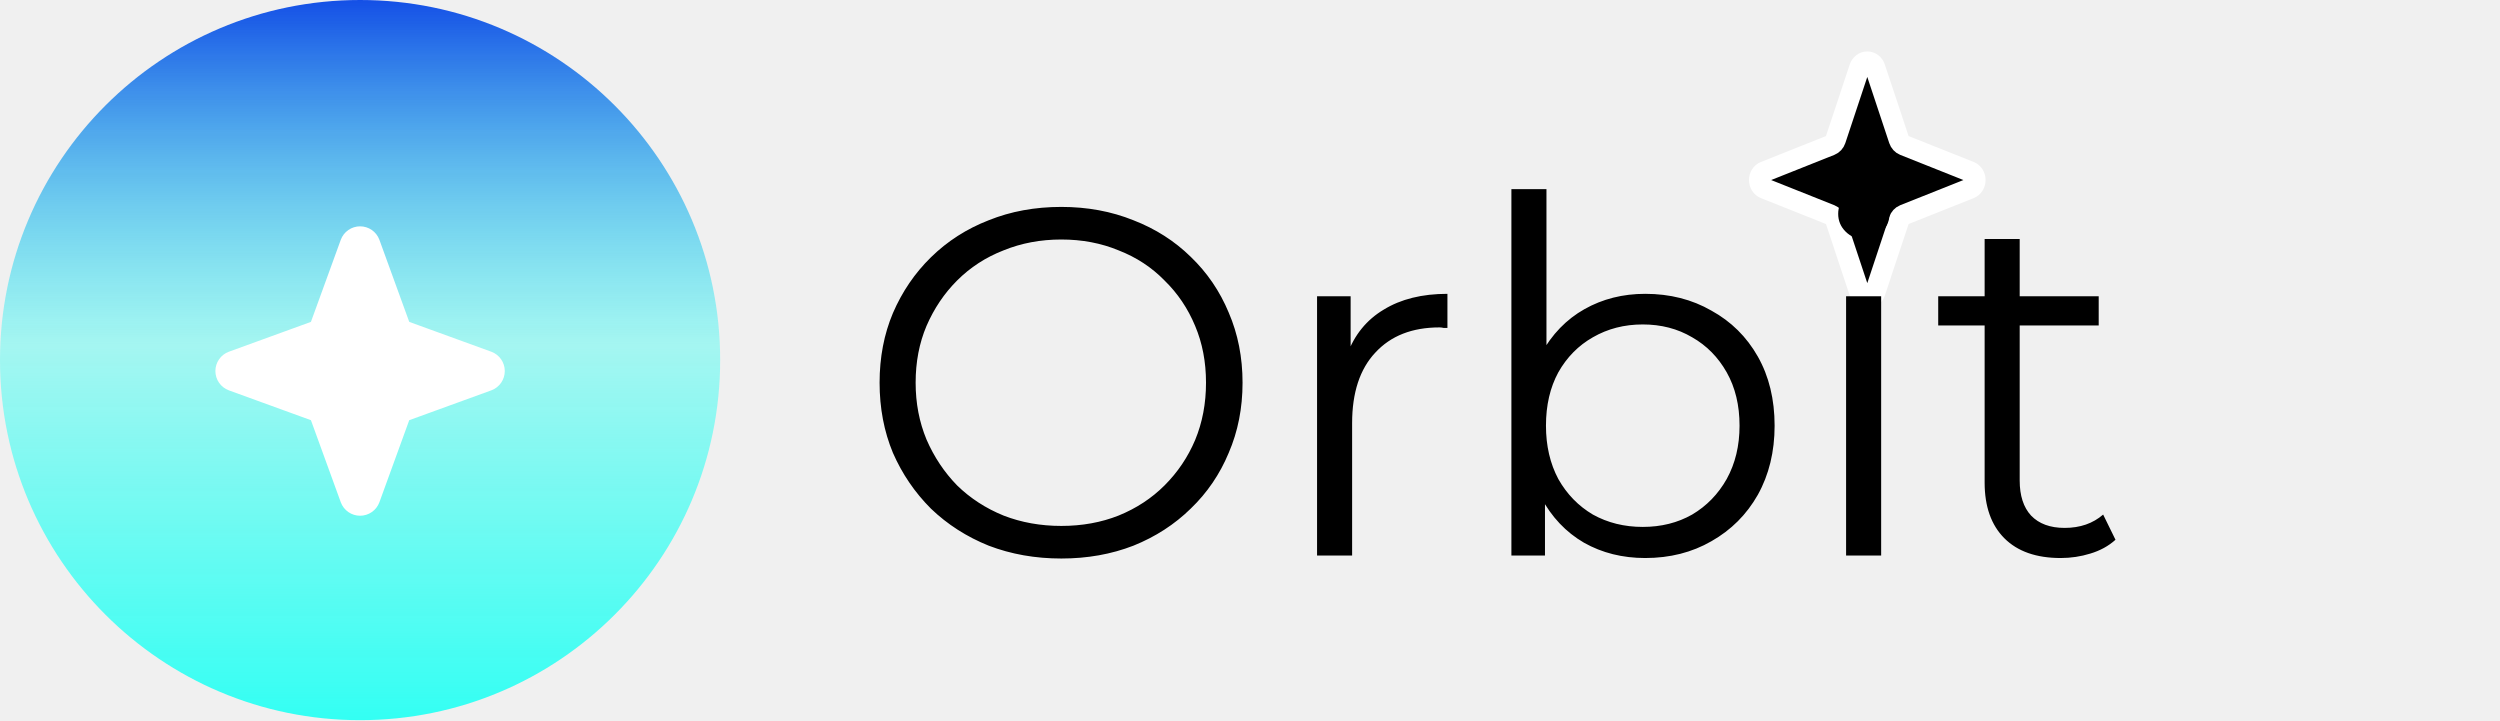
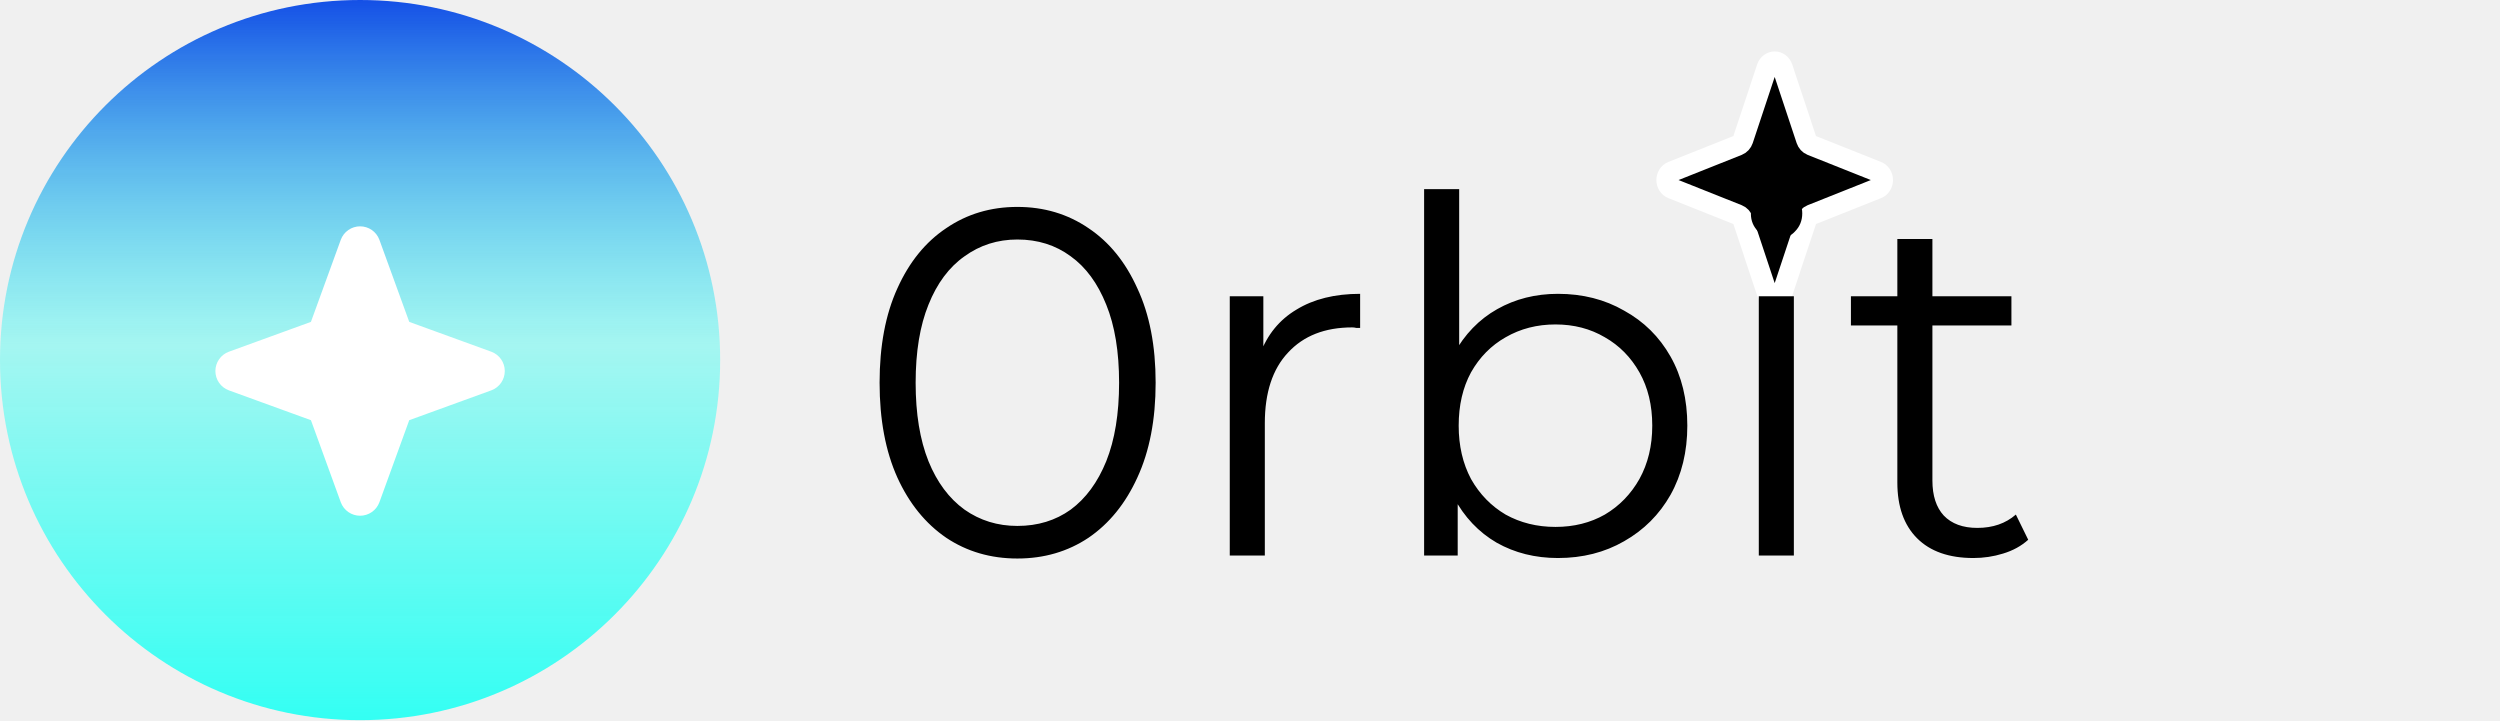
<svg xmlns="http://www.w3.org/2000/svg" width="243" height="70" viewBox="0 0 243 70" fill="none">
  <rect width="70" height="70" rx="35" fill="url(#paint0_linear_325_63)" />
  <path d="M38.838 40.502L35.938 48.477C35.867 48.668 35.739 48.833 35.571 48.95C35.403 49.067 35.204 49.129 35 49.129C34.796 49.129 34.597 49.067 34.429 48.95C34.261 48.833 34.134 48.668 34.063 48.477L31.163 40.502C31.112 40.365 31.032 40.24 30.928 40.136C30.825 40.032 30.7 39.953 30.563 39.902L22.588 37.002C22.396 36.931 22.231 36.803 22.115 36.636C21.998 36.468 21.936 36.269 21.936 36.065C21.936 35.86 21.998 35.661 22.115 35.493C22.231 35.326 22.396 35.198 22.588 35.127L30.563 32.227C30.7 32.176 30.825 32.096 30.928 31.993C31.032 31.889 31.112 31.765 31.163 31.627L34.063 23.652C34.134 23.461 34.261 23.296 34.429 23.179C34.597 23.062 34.796 23 35 23C35.204 23 35.403 23.062 35.571 23.179C35.739 23.296 35.867 23.461 35.938 23.652L38.838 31.627C38.888 31.765 38.968 31.889 39.072 31.993C39.175 32.096 39.3 32.176 39.438 32.227L47.413 35.127C47.604 35.198 47.769 35.326 47.886 35.493C48.002 35.661 48.065 35.86 48.065 36.065C48.065 36.269 48.002 36.468 47.886 36.636C47.769 36.803 47.604 36.931 47.413 37.002L39.438 39.902C39.3 39.953 39.175 40.032 39.072 40.136C38.968 40.24 38.888 40.365 38.838 40.502Z" fill="white" stroke="white" stroke-width="2" stroke-linecap="round" stroke-linejoin="round" />
-   <path d="M184.584 21.406L182.253 28.426C182.196 28.595 182.094 28.74 181.959 28.842C181.824 28.945 181.664 29 181.5 29C181.336 29 181.176 28.945 181.041 28.842C180.906 28.74 180.804 28.595 180.747 28.426L178.416 21.406C178.375 21.285 178.311 21.175 178.228 21.084C178.144 20.993 178.044 20.922 177.934 20.878L171.524 18.325C171.37 18.263 171.238 18.15 171.144 18.003C171.05 17.855 171 17.68 171 17.5C171 17.32 171.05 17.145 171.144 16.997C171.238 16.85 171.37 16.737 171.524 16.675L177.934 14.122C178.044 14.078 178.144 14.007 178.228 13.916C178.311 13.825 178.375 13.715 178.416 13.594L180.747 6.574C180.804 6.405 180.906 6.26 181.041 6.158C181.176 6.055 181.336 6 181.5 6C181.664 6 181.824 6.055 181.959 6.158C182.094 6.26 182.196 6.405 182.253 6.574L184.584 13.594C184.625 13.715 184.689 13.825 184.772 13.916C184.856 14.007 184.956 14.078 185.066 14.122L191.476 16.675C191.63 16.737 191.762 16.85 191.856 16.997C191.95 17.145 192 17.32 192 17.5C192 17.68 191.95 17.855 191.856 18.003C191.762 18.15 191.63 18.263 191.476 18.325L185.066 20.878C184.956 20.922 184.856 20.993 184.772 21.084C184.689 21.175 184.625 21.285 184.584 21.406Z" fill="black" stroke="white" stroke-width="2" stroke-linecap="round" stroke-linejoin="round" />
-   <path d="M103.16 54.288C100.632 54.288 98.28 53.872 96.104 53.04C93.96 52.176 92.088 50.976 90.488 49.44C88.92 47.872 87.688 46.064 86.792 44.016C85.928 41.936 85.496 39.664 85.496 37.2C85.496 34.736 85.928 32.48 86.792 30.432C87.688 28.352 88.92 26.544 90.488 25.008C92.088 23.44 93.96 22.24 96.104 21.408C98.248 20.544 100.6 20.112 103.16 20.112C105.688 20.112 108.024 20.544 110.168 21.408C112.312 22.24 114.168 23.424 115.736 24.96C117.336 26.496 118.568 28.304 119.432 30.384C120.328 32.464 120.776 34.736 120.776 37.2C120.776 39.664 120.328 41.936 119.432 44.016C118.568 46.096 117.336 47.904 115.736 49.44C114.168 50.976 112.312 52.176 110.168 53.04C108.024 53.872 105.688 54.288 103.16 54.288ZM103.16 51.12C105.176 51.12 107.032 50.784 108.728 50.112C110.456 49.408 111.944 48.432 113.192 47.184C114.472 45.904 115.464 44.432 116.168 42.768C116.872 41.072 117.224 39.216 117.224 37.2C117.224 35.184 116.872 33.344 116.168 31.68C115.464 29.984 114.472 28.512 113.192 27.264C111.944 25.984 110.456 25.008 108.728 24.336C107.032 23.632 105.176 23.28 103.16 23.28C101.144 23.28 99.272 23.632 97.544 24.336C95.816 25.008 94.312 25.984 93.032 27.264C91.784 28.512 90.792 29.984 90.056 31.68C89.352 33.344 89 35.184 89 37.2C89 39.184 89.352 41.024 90.056 42.72C90.792 44.416 91.784 45.904 93.032 47.184C94.312 48.432 95.816 49.408 97.544 50.112C99.272 50.784 101.144 51.12 103.16 51.12ZM128.018 54V28.8H131.282V35.664L130.946 34.464C131.65 32.544 132.834 31.088 134.498 30.096C136.162 29.072 138.226 28.56 140.69 28.56V31.872C140.562 31.872 140.434 31.872 140.306 31.872C140.178 31.84 140.05 31.824 139.922 31.824C137.266 31.824 135.186 32.64 133.682 34.272C132.178 35.872 131.426 38.16 131.426 41.136V54H128.018ZM159.916 54.24C157.708 54.24 155.724 53.744 153.964 52.752C152.204 51.728 150.812 50.256 149.788 48.336C148.764 46.416 148.252 44.096 148.252 41.376C148.252 38.624 148.764 36.304 149.788 34.416C150.844 32.496 152.252 31.04 154.012 30.048C155.772 29.056 157.74 28.56 159.916 28.56C162.316 28.56 164.46 29.104 166.348 30.192C168.268 31.248 169.772 32.736 170.86 34.656C171.948 36.576 172.492 38.816 172.492 41.376C172.492 43.904 171.948 46.144 170.86 48.096C169.772 50.016 168.268 51.52 166.348 52.608C164.46 53.696 162.316 54.24 159.916 54.24ZM146.908 54V18.384H150.316V36.24L149.836 41.328L150.172 46.416V54H146.908ZM159.676 51.216C161.468 51.216 163.068 50.816 164.476 50.016C165.884 49.184 167.004 48.032 167.836 46.56C168.668 45.056 169.084 43.328 169.084 41.376C169.084 39.392 168.668 37.664 167.836 36.192C167.004 34.72 165.884 33.584 164.476 32.784C163.068 31.952 161.468 31.536 159.676 31.536C157.884 31.536 156.268 31.952 154.828 32.784C153.42 33.584 152.3 34.72 151.468 36.192C150.668 37.664 150.268 39.392 150.268 41.376C150.268 43.328 150.668 45.056 151.468 46.56C152.3 48.032 153.42 49.184 154.828 50.016C156.268 50.816 157.884 51.216 159.676 51.216ZM179.44 54V28.8H182.848V54H179.44ZM181.168 23.232C180.464 23.232 179.872 22.992 179.392 22.512C178.912 22.032 178.672 21.456 178.672 20.784C178.672 20.112 178.912 19.552 179.392 19.104C179.872 18.624 180.464 18.384 181.168 18.384C181.872 18.384 182.464 18.608 182.944 19.056C183.424 19.504 183.664 20.064 183.664 20.736C183.664 21.44 183.424 22.032 182.944 22.512C182.496 22.992 181.904 23.232 181.168 23.232ZM200.298 54.24C197.93 54.24 196.106 53.6 194.826 52.32C193.546 51.04 192.906 49.232 192.906 46.896V23.232H196.314V46.704C196.314 48.176 196.682 49.312 197.418 50.112C198.186 50.912 199.274 51.312 200.682 51.312C202.186 51.312 203.434 50.88 204.426 50.016L205.626 52.464C204.954 53.072 204.138 53.52 203.178 53.808C202.25 54.096 201.29 54.24 200.298 54.24ZM188.394 31.632V28.8H203.994V31.632H188.394Z" fill="black" />
+   <path d="M175.584 21.406L173.253 28.426C173.196 28.595 173.094 28.74 172.959 28.842C172.824 28.945 172.664 29 172.5 29C172.336 29 172.176 28.945 172.041 28.842C171.906 28.74 171.804 28.595 171.747 28.426L169.416 21.406C169.375 21.285 169.311 21.175 169.228 21.084C169.144 20.993 169.044 20.922 168.934 20.878L162.524 18.325C162.37 18.263 162.238 18.15 162.144 18.003C162.05 17.855 162 17.68 162 17.5C162 17.32 162.05 17.145 162.144 16.997C162.238 16.85 162.37 16.737 162.524 16.675L168.934 14.122C169.044 14.078 169.144 14.007 169.228 13.916C169.311 13.825 169.375 13.715 169.416 13.594L171.747 6.574C171.804 6.405 171.906 6.26 172.041 6.158C172.176 6.055 172.336 6 172.5 6C172.664 6 172.824 6.055 172.959 6.158C173.094 6.26 173.196 6.405 173.253 6.574L175.584 13.594C175.625 13.715 175.689 13.825 175.772 13.916C175.856 14.007 175.956 14.078 176.066 14.122L182.476 16.675C182.63 16.737 182.762 16.85 182.856 16.997C182.95 17.145 183 17.32 183 17.5C183 17.68 182.95 17.855 182.856 18.003C182.762 18.15 182.63 18.263 182.476 18.325L176.066 20.878C175.956 20.922 175.856 20.993 175.772 21.084C175.689 21.175 175.625 21.285 175.584 21.406Z" fill="black" stroke="white" stroke-width="2" stroke-linecap="round" stroke-linejoin="round" />
+   <path d="M98.888 54.288C96.296 54.288 93.992 53.616 91.976 52.272C89.96 50.896 88.376 48.944 87.224 46.416C86.072 43.856 85.496 40.784 85.496 37.2C85.496 33.616 86.072 30.56 87.224 28.032C88.376 25.472 89.96 23.52 91.976 22.176C93.992 20.8 96.296 20.112 98.888 20.112C101.48 20.112 103.784 20.8 105.8 22.176C107.816 23.52 109.4 25.472 110.552 28.032C111.736 30.56 112.328 33.616 112.328 37.2C112.328 40.784 111.736 43.856 110.552 46.416C109.4 48.944 107.816 50.896 105.8 52.272C103.784 53.616 101.48 54.288 98.888 54.288ZM98.888 51.12C100.872 51.12 102.6 50.592 104.072 49.536C105.544 48.448 106.696 46.88 107.528 44.832C108.36 42.752 108.776 40.208 108.776 37.2C108.776 34.192 108.36 31.664 107.528 29.616C106.696 27.536 105.544 25.968 104.072 24.912C102.6 23.824 100.872 23.28 98.888 23.28C96.968 23.28 95.256 23.824 93.752 24.912C92.248 25.968 91.08 27.536 90.248 29.616C89.416 31.664 89 34.192 89 37.2C89 40.208 89.416 42.752 90.248 44.832C91.08 46.88 92.248 48.448 93.752 49.536C95.256 50.592 96.968 51.12 98.888 51.12ZM119.533 54V28.8H122.797V35.664L122.461 34.464C123.165 32.544 124.349 31.088 126.013 30.096C127.677 29.072 129.741 28.56 132.205 28.56V31.872C132.077 31.872 131.949 31.872 131.821 31.872C131.693 31.84 131.565 31.824 131.437 31.824C128.781 31.824 126.701 32.64 125.197 34.272C123.693 35.872 122.941 38.16 122.941 41.136V54H119.533ZM151.432 54.24C149.224 54.24 147.24 53.744 145.48 52.752C143.72 51.728 142.328 50.256 141.304 48.336C140.28 46.416 139.768 44.096 139.768 41.376C139.768 38.624 140.28 36.304 141.304 34.416C142.36 32.496 143.768 31.04 145.528 30.048C147.288 29.056 149.256 28.56 151.432 28.56C153.832 28.56 155.976 29.104 157.864 30.192C159.784 31.248 161.288 32.736 162.376 34.656C163.464 36.576 164.008 38.816 164.008 41.376C164.008 43.904 163.464 46.144 162.376 48.096C161.288 50.016 159.784 51.52 157.864 52.608C155.976 53.696 153.832 54.24 151.432 54.24ZM138.424 54V18.384H141.832V36.24L141.352 41.328L141.688 46.416V54H138.424ZM151.192 51.216C152.984 51.216 154.584 50.816 155.992 50.016C157.4 49.184 158.52 48.032 159.352 46.56C160.184 45.056 160.6 43.328 160.6 41.376C160.6 39.392 160.184 37.664 159.352 36.192C158.52 34.72 157.4 33.584 155.992 32.784C154.584 31.952 152.984 31.536 151.192 31.536C149.4 31.536 147.784 31.952 146.344 32.784C144.936 33.584 143.816 34.72 142.984 36.192C142.184 37.664 141.784 39.392 141.784 41.376C141.784 43.328 142.184 45.056 142.984 46.56C143.816 48.032 144.936 49.184 146.344 50.016C147.784 50.816 149.4 51.216 151.192 51.216ZM170.955 54V28.8H174.363V54H170.955ZM172.683 23.232C171.979 23.232 171.387 22.992 170.907 22.512C170.427 22.032 170.187 21.456 170.187 20.784C170.187 20.112 170.427 19.552 170.907 19.104C171.387 18.624 171.979 18.384 172.683 18.384C173.387 18.384 173.979 18.608 174.459 19.056C174.939 19.504 175.179 20.064 175.179 20.736C175.179 21.44 174.939 22.032 174.459 22.512C174.011 22.992 173.419 23.232 172.683 23.232ZM191.814 54.24C189.446 54.24 187.622 53.6 186.342 52.32C185.062 51.04 184.422 49.232 184.422 46.896V23.232H187.83V46.704C187.83 48.176 188.198 49.312 188.934 50.112C189.702 50.912 190.79 51.312 192.198 51.312C193.702 51.312 194.95 50.88 195.942 50.016L197.142 52.464C196.47 53.072 195.654 53.52 194.694 53.808C193.766 54.096 192.806 54.24 191.814 54.24ZM179.91 31.632V28.8H195.51V31.632H179.91Z" fill="black" />
  <defs>
    <linearGradient id="paint0_linear_325_63" x1="35" y1="0" x2="35" y2="70" gradientUnits="userSpaceOnUse">
      <stop stop-color="#144FE6" />
      <stop offset="0.479" stop-color="#33FFF3" stop-opacity="0.4" />
      <stop offset="1" stop-color="#33FFF3" />
      <stop offset="1" stop-color="#33FFF3" />
    </linearGradient>
  </defs>
</svg>
